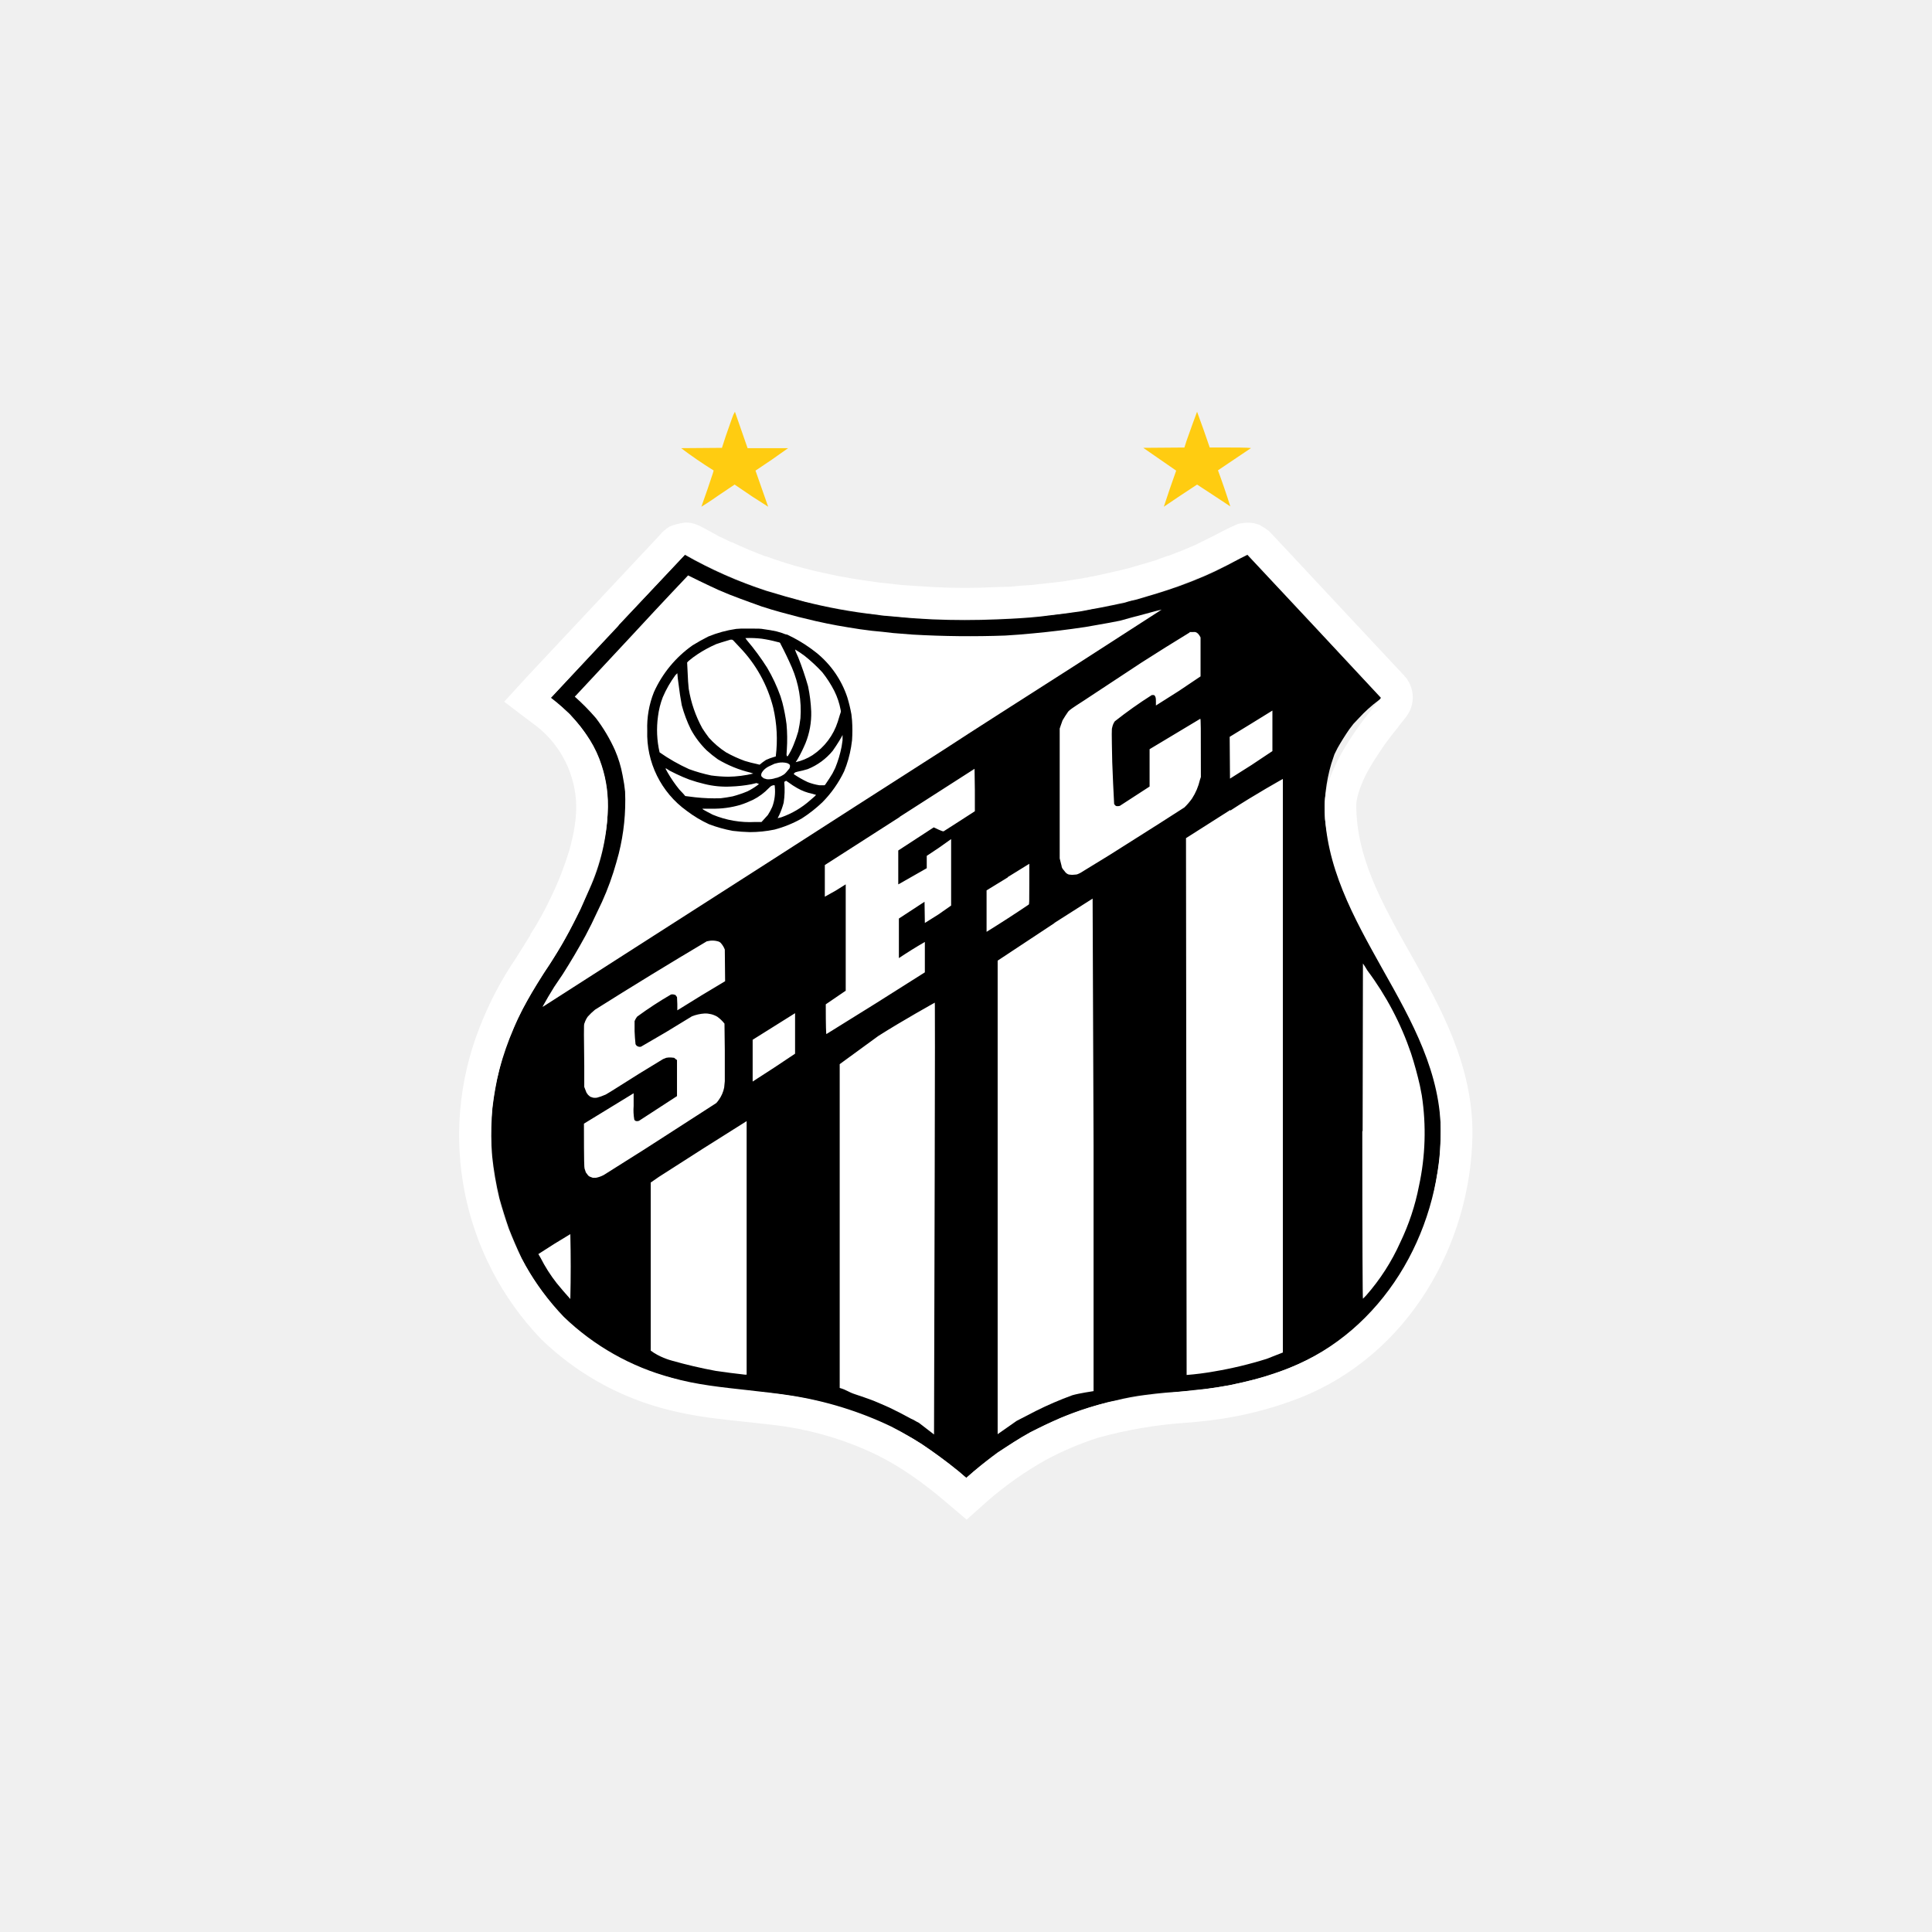
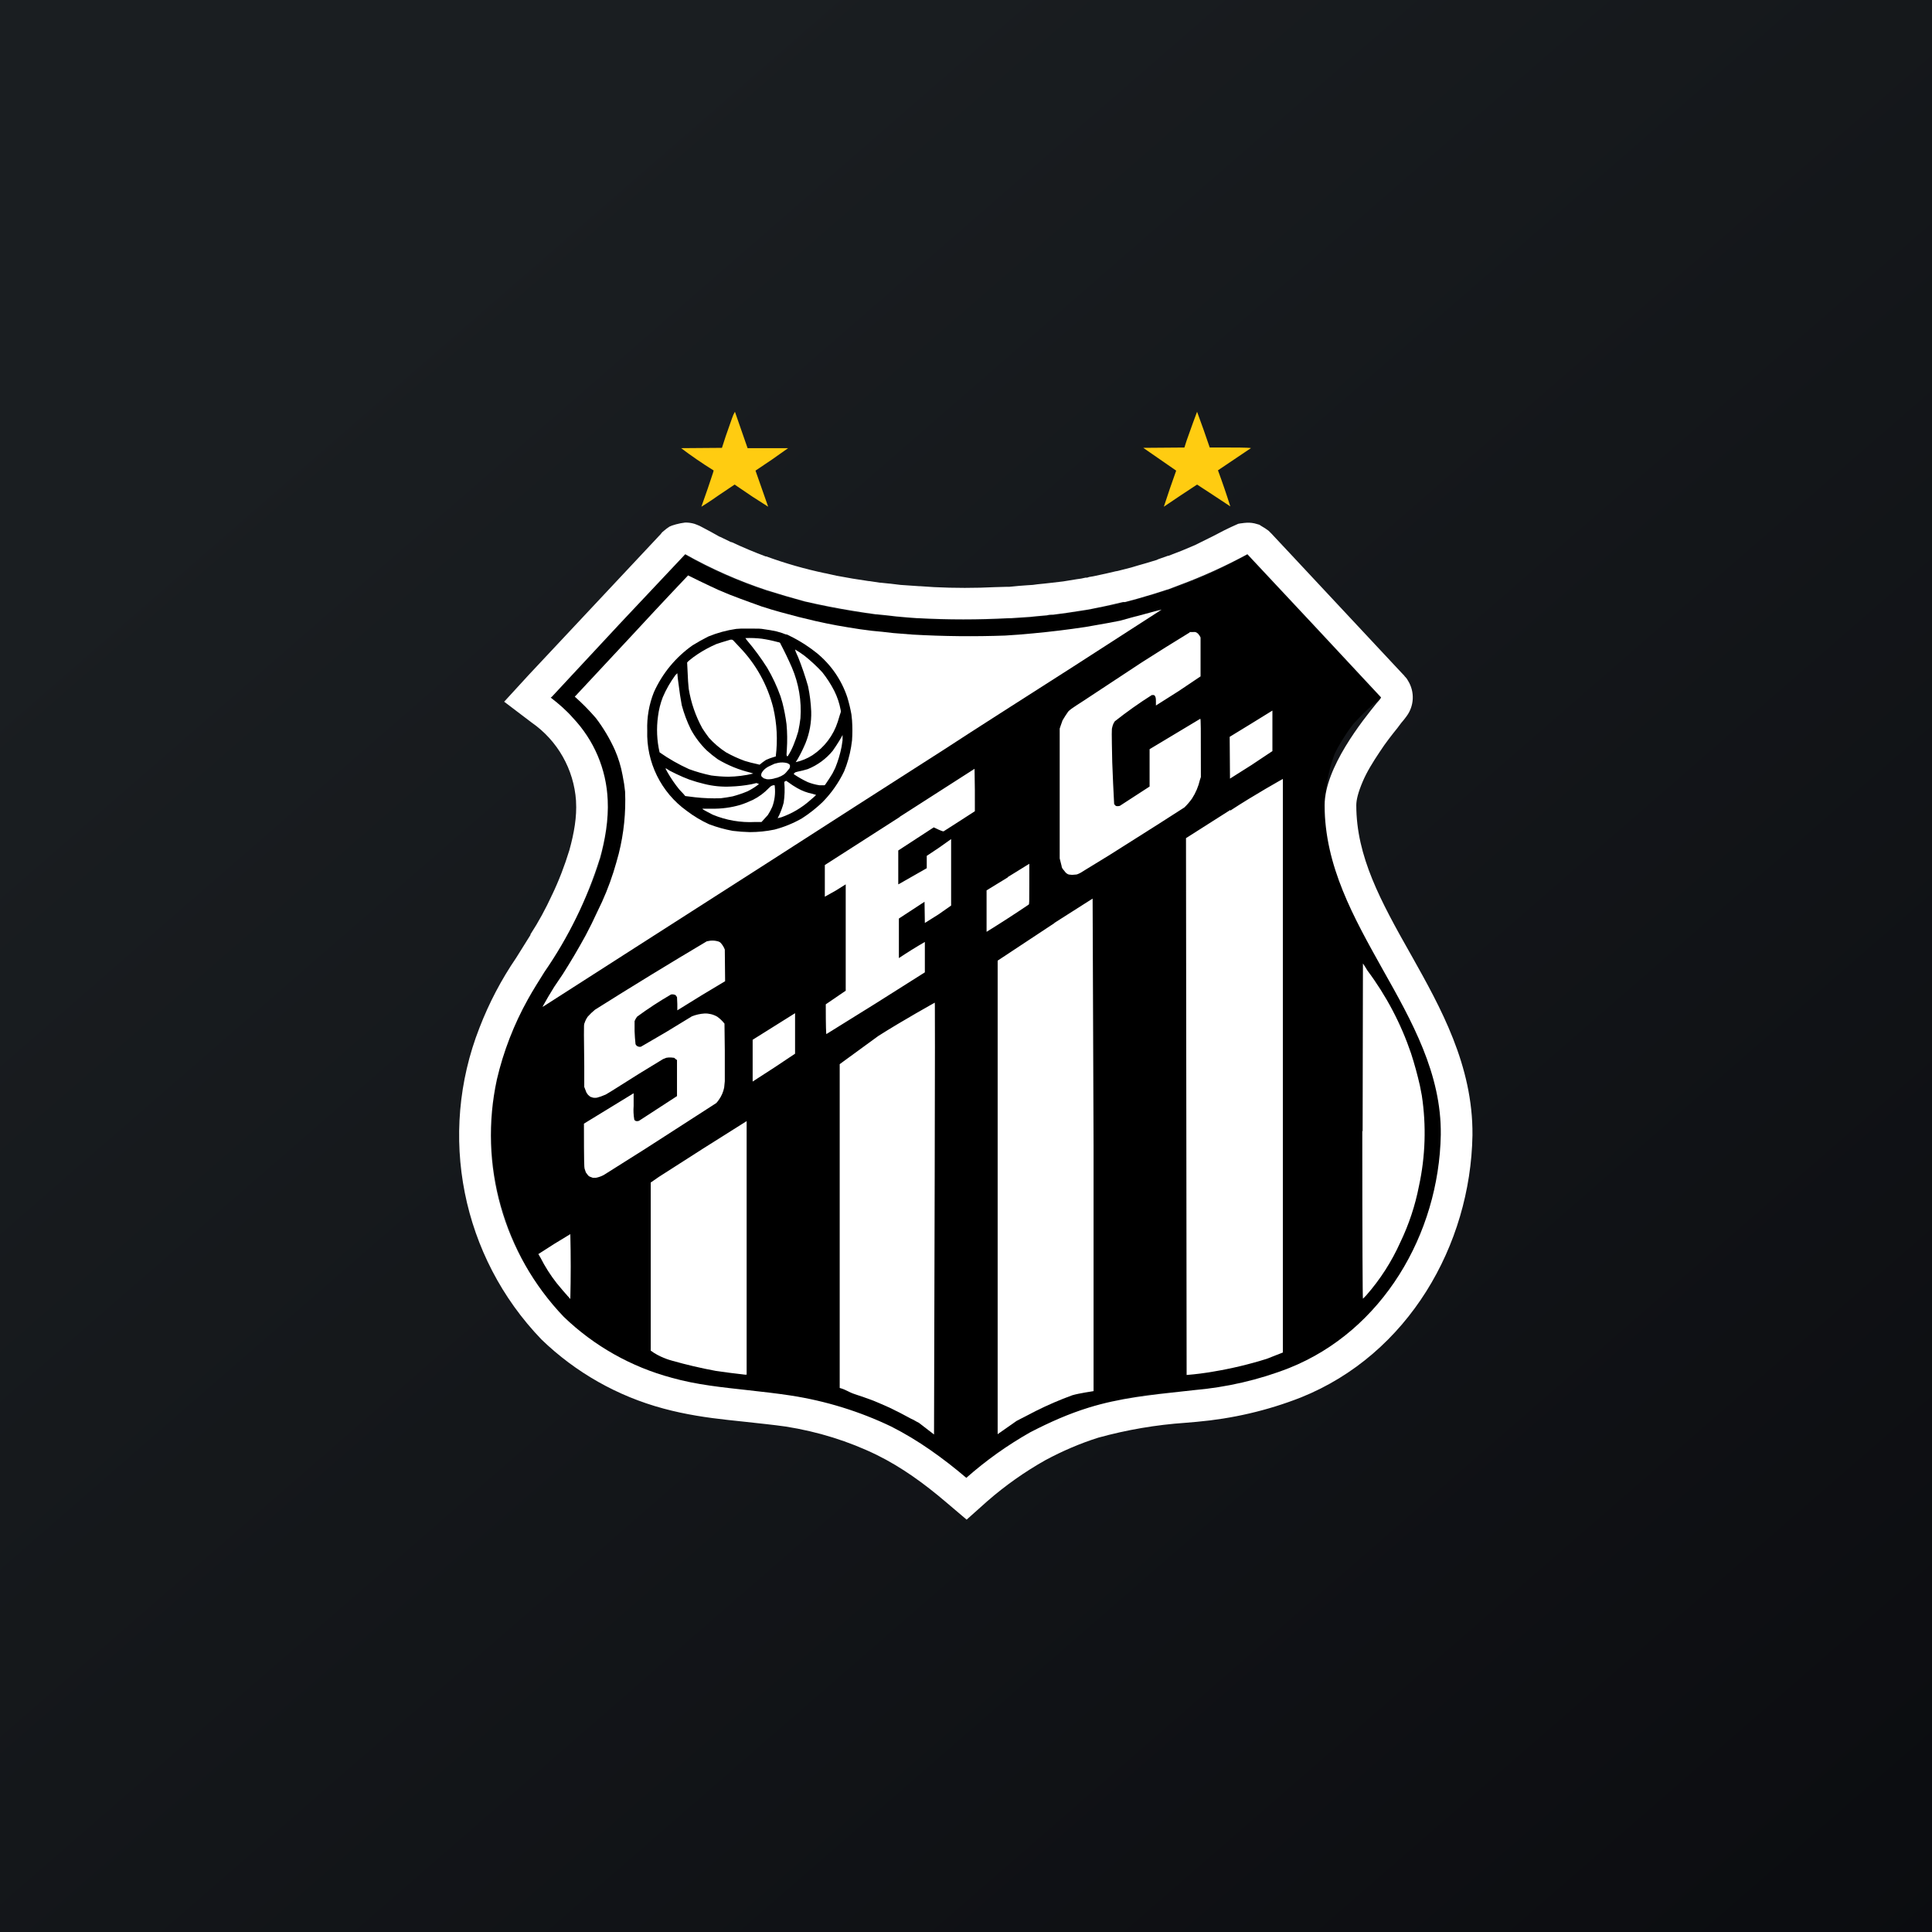
<svg xmlns="http://www.w3.org/2000/svg" viewBox="0 0 56 56">
-   <rect x="0" y="0" width="56" height="56" fill="url(#ajbwdmi00)" />
+   <rect x="0" y="0" width="56" height="56" fill="url(#g1)" />
  <g transform="translate(2.31,2.76) scale(0.9175)">
    <path d="m35.3 10-.13.35-.2.56-.07.22-1.3.01.52.36.52.36-.2.57-.19.57.52-.35.53-.35.52.34a28.72 28.72 0 0 0 .53.35 24.41 24.41 0 0 0-.39-1.14 116.41 116.41 0 0 1 1.04-.7c0-.01-.14-.02-.65-.02h-.65a41.42 41.42 0 0 0-.4-1.13Zm-14.69.2-.2.57-.12.37-1.29.01a13.62 13.62 0 0 0 1.02.7c.02 0 0 .04-.18.58l-.2.57s.25-.15.53-.35l.52-.35.56.38.5.32-.2-.57-.2-.57.52-.35.51-.36H21.1L20.7 10a1 1 0 0 0-.09.2Z" fill="#FC1" />
    <path d="m17.03 16.75-2.12 2.26-.03.04a9.31 9.31 0 0 1 .6.5 5.5 5.5 0 0 1 .64.82 3.43 3.43 0 0 1 .37.8 3.97 3.97 0 0 1 .19 1.48 6.52 6.52 0 0 1-.57 2.42l-.14.31-.15.34-.2.39a18.44 18.44 0 0 1-.36.67l-.16.27a16.4 16.4 0 0 1-.47.74 16.78 16.78 0 0 0-.67 1.14l-.18.36-.11.27-.12.28a5.86 5.86 0 0 0-.3.97 10.44 10.44 0 0 0-.21 1.18 9.52 9.52 0 0 0-.03 1.2l.02.32a10.63 10.63 0 0 0 .23 1.34 16.32 16.32 0 0 0 .3.96 16.2 16.2 0 0 0 .4.93 7.74 7.74 0 0 0 1.33 1.87 6.95 6.95 0 0 0 .48.43l.21.17a7.67 7.67 0 0 0 2.73 1.32 11.73 11.73 0 0 0 2.74.44 11.59 11.59 0 0 1 4.89 1.48l.26.16a19.52 19.52 0 0 1 .9.65l.29.23.18.16.04.03.24-.21a13.65 13.65 0 0 1 .76-.6l.28-.18a14.15 14.15 0 0 1 .48-.3l.25-.14a22.94 22.94 0 0 1 .99-.47 13.85 13.85 0 0 1 1.18-.41l.29-.08.27-.06a7.83 7.83 0 0 1 .91-.17l.33-.04.3-.03.26-.02.3-.02a11.05 11.05 0 0 0 1.08-.13l.37-.06a22.25 22.25 0 0 0 .98-.23l.33-.1a8.61 8.61 0 0 0 2.54-1.32 11.05 11.05 0 0 0 .55-.5 11.38 11.38 0 0 0 .69-.78 9.52 9.52 0 0 0 .7-1.16 9.88 9.88 0 0 0 .65-1.8 16.64 16.64 0 0 0 .18-.97l.04-.3.02-.3a12.48 12.48 0 0 0 0-1.18 10.15 10.15 0 0 0-.3-1.62 21.16 21.16 0 0 0-.26-.75 14.62 14.62 0 0 0-.57-1.2 12.01 12.01 0 0 0-.73-1.16l-.2-.32-.2-.34a20.48 20.48 0 0 1-.62-1.2l-.14-.33a8.92 8.92 0 0 1-.62-2.33 5.13 5.13 0 0 1 .2-1.75l.1-.3.1-.2a7.9 7.9 0 0 1 .37-.59l.13-.17.17-.18a4.38 4.38 0 0 1 .62-.56c.08-.06.1-.07.08-.08a1570.75 1570.75 0 0 0-4.22-4.52l-.24.12a17.06 17.06 0 0 1-.78.4l-.33.15a14.17 14.17 0 0 1-.81.32l-.38.13a21.04 21.04 0 0 1-.65.2l-.3.09c-.1.02-.27.06-.38.1l-.38.08-.4.08-.28.05-.3.06a26.13 26.13 0 0 1-.91.12l-.4.05-.32.03-.27.02-.34.02-.44.02a24.72 24.72 0 0 1-2.04 0l-.5-.03a19.48 19.48 0 0 1-.6-.05l-.35-.03c-.09 0-.24-.03-.33-.04A16.38 16.38 0 0 1 22.9 16a31.28 31.28 0 0 1-1.2-.34 13.93 13.93 0 0 1-2.58-1.14l-2.1 2.23Z" />
    <path d="M14.18 18.32a4219 4219 0 0 1 4.18-4.46l.03-.04.02-.02a.94.94 0 0 1 .06-.05l.06-.05.1-.07c.07-.04.31-.11.5-.13a1 1 0 0 1 .29.04l.08.03a1.1 1.1 0 0 1 .17.08 15.8 15.8 0 0 1 .55.3h.01l.35.17h.02a14.39 14.39 0 0 0 1.07.45h.02a13.55 13.55 0 0 0 1.85.53h.01l.36.08a21.5 21.5 0 0 0 1.02.17h.02l.33.05h.02l.29.03h.01l.33.04a25.1 25.1 0 0 0 .58.04h.03l.45.03a19.55 19.55 0 0 0 1.94 0h.01l.35-.01h.08l.31-.03.27-.02.16-.01.15-.02.2-.02.18-.02.43-.05.43-.07.14-.02.14-.03h.05l.06-.02.12-.02.05-.01.37-.08.3-.07.06-.01a18.66 18.66 0 0 0 .43-.11l.2-.06.28-.08.33-.1.04-.02.31-.11h.02a15.56 15.56 0 0 0 .84-.34l.2-.1a20.42 20.42 0 0 0 .73-.37 10.06 10.06 0 0 1 .43-.2 1.01 1.01 0 0 1 .13-.02c.02 0 .23-.05.47.03l.07.02.06.04a1.85 1.85 0 0 1 .23.15l.02.02.02.02.01.01.02.02.03.03.13.14.45.48a5104.67 5104.67 0 0 1 2.98 3.19l.58.62.04.04.01.02h.01v.01l.03.03.04.05.03.05a1 1 0 0 1-.05 1.14 2.77 2.77 0 0 1-.16.2l-.12.16c-.16.2-.37.46-.57.77-.2.3-.4.62-.53.93-.14.33-.2.57-.2.74 0 1.62.77 3.03 1.72 4.71l.04.07c.89 1.59 1.93 3.44 1.91 5.64v.01c-.06 3.47-2.03 6.92-5.42 8.28-1.07.42-2.17.67-3.29.77l-.35.03a14 14 0 0 0-2.76.47c-.57.18-1.13.42-1.67.71a11 11 0 0 0-1.84 1.3l-.65.58-.66-.56c-.68-.58-1.4-1.1-2.17-1.48-.9-.44-1.87-.74-2.88-.9-.42-.06-.84-.1-1.28-.15l-.56-.06c-.64-.07-1.33-.17-2.03-.36a8.84 8.84 0 0 1-3.85-2.18 9.3 9.3 0 0 1-1.96-9.85 10.84 10.84 0 0 1 1.16-2.21l.05-.08.4-.64v-.02c.26-.4.48-.81.67-1.22v-.01l.01-.01c.22-.46.4-.93.55-1.42.15-.54.24-1.06.21-1.54v-.02a3.28 3.28 0 0 0-1.4-2.47l-.87-.66.77-.84Zm2.25 5.8a13.24 13.24 0 0 1-1.75 3.58c-.18.29-.36.57-.52.86a9.84 9.84 0 0 0-.98 2.53 8.3 8.3 0 0 0 2.11 7.5 7.84 7.84 0 0 0 3.42 1.93c.78.22 1.59.3 2.4.39.45.05.9.1 1.36.17 1.1.17 2.17.5 3.17.98.85.43 1.64 1 2.37 1.62a12 12 0 0 1 2.02-1.44c.6-.31 1.2-.58 1.85-.78.97-.3 1.96-.4 2.95-.51l.36-.04c1.04-.09 2.05-.32 3.02-.7 2.95-1.18 4.73-4.23 4.79-7.37.02-1.93-.91-3.58-1.84-5.23-.91-1.63-1.83-3.26-1.83-5.18 0-1.19 1.21-2.69 1.64-3.22.1-.11.15-.18.14-.19a1625.82 1625.82 0 0 0-4.22-4.52 16.76 16.76 0 0 1-2.16.98l-.34.13-.04.01a20.2 20.2 0 0 1-.88.27l-.07.02-.37.1h-.07a21.03 21.03 0 0 1-.7.16l-.06.01-.24.05-.17.03-.13.02a25.26 25.26 0 0 1-.9.13c-.06 0-.13 0-.2.02a58.88 58.88 0 0 1-.34.03l-.19.02-.15.01a41.73 41.73 0 0 1-.45.03h-.08a26.87 26.87 0 0 1-2.87 0h-.03a19.46 19.46 0 0 1-.61-.05h-.01l-.34-.04-.3-.03h-.03l-.35-.05-.38-.06a24.39 24.39 0 0 1-1.53-.3 32.94 32.94 0 0 1-1.19-.35 14.64 14.64 0 0 1-2.58-1.14l-2.1 2.23-1.46 1.57-.65.7-.04.03c.26.2.49.4.7.64a4.02 4.02 0 0 1 1.1 2.6c.03.62-.08 1.25-.25 1.86Z" fill="#fff" />
    <path d="m17.47 17.04-1.79 1.92-.04.04a7.03 7.03 0 0 1 .67.68 5.19 5.19 0 0 1 .6 1.01 3.64 3.64 0 0 1 .24.79l.05.28.03.24a6.86 6.86 0 0 1-.2 1.96l-.08.29-.09.3a8.55 8.55 0 0 1-.5 1.23l-.19.4-.19.37a21.22 21.22 0 0 1-.72 1.22l-.27.4a12.97 12.97 0 0 0-.37.63l.04-.02 2.87-1.84 4.2-2.69 2.8-1.8 2.81-1.8c.76-.5 2.58-1.66 4.05-2.6l2.73-1.76.06-.04-.2.05-.37.1-.38.1-.36.1a21.9 21.9 0 0 1-.7.13l-.4.07a28.99 28.99 0 0 1-1.64.2l-.45.04-.44.03a31.32 31.32 0 0 1-2.92-.03l-.38-.03-.25-.02a18.48 18.48 0 0 0-.66-.07 13.74 13.74 0 0 1-.76-.11l-.35-.06-.31-.06-.37-.08a22.37 22.37 0 0 1-1.1-.28l-.28-.08-.32-.1-.36-.13-.3-.11a11.86 11.86 0 0 1-.7-.28l-.28-.13a31.98 31.98 0 0 1-.68-.33s-.8.84-1.75 1.87Z" fill="#fff" />
    <path d="m20.9 16.85-.16.01a3.74 3.74 0 0 0-.88.24 5.98 5.98 0 0 0-.5.28 3.63 3.63 0 0 0-1.22 1.48 2.98 2.98 0 0 0-.21 1.21 3 3 0 0 0 1.25 2.54 3.78 3.78 0 0 0 .7.42 4.31 4.31 0 0 0 .75.21 5.47 5.47 0 0 0 .54.04 3.84 3.84 0 0 0 .78-.08 3.6 3.6 0 0 0 .86-.35 4.38 4.38 0 0 0 .65-.51 3.6 3.6 0 0 0 .69-.98 3.52 3.52 0 0 0 .22-.77l.03-.21a4.66 4.66 0 0 0 0-.63l-.02-.19a4.61 4.61 0 0 0-.13-.54 3.04 3.04 0 0 0-.98-1.41 4.57 4.57 0 0 0-.72-.47 5.98 5.98 0 0 0-.2-.1c-.04 0-.11-.03-.16-.05l-.17-.05a4.37 4.37 0 0 0-.4-.07c-.1-.02-.19-.02-.4-.02h-.32Z" />
    <path d="M35.07 16.97a84.78 84.78 0 0 0-1.52.95l-1.82 1.2c-.42.27-.44.29-.5.35a4.06 4.06 0 0 0-.18.28l-.06.17-.03.09v4.1l.06.24c0 .04.03.09.05.11l.08.1c.02.02.06.05.1.06l.1.01.13-.01c.03 0 .09-.03.13-.05l.93-.57 1.58-1 .78-.5a2.03 2.03 0 0 0 .24-.28 1.84 1.84 0 0 0 .25-.59l.03-.09c0-1.65 0-1.84-.02-1.84l-.8.48-.8.48v1.18l-.94.61a.24.24 0 0 1-.07.01c-.03 0-.05 0-.07-.02a.2.2 0 0 1-.04-.05 73.96 73.96 0 0 1-.06-1.32c-.02-.95-.02-1.05 0-1.1a.5.5 0 0 1 .08-.19 13.79 13.79 0 0 1 1.17-.83h.07a.1.1 0 0 1 .04.05c.01.02.02.05.02.15v.13l.71-.45.7-.47v-1.23a.46.46 0 0 0-.08-.12.23.23 0 0 0-.08-.05.4.4 0 0 0-.09 0h-.1Zm-14.04.18.05.07a7.71 7.71 0 0 1 .64.87 5.22 5.22 0 0 1 .42.9l.06.2a5.64 5.64 0 0 1 .13.68 5.12 5.12 0 0 1 .01.8l-.01.16.01.05h.03a2.1 2.1 0 0 0 .18-.35 3.95 3.95 0 0 0 .15-.43 4.43 4.43 0 0 0 .07-.42 3.45 3.45 0 0 0-.27-1.6 11.66 11.66 0 0 0-.36-.75c-.01-.04-.02-.04-.11-.06a4.11 4.11 0 0 0-.48-.1 3.28 3.28 0 0 0-.52-.02Zm-.47.05-.1.03a8.06 8.06 0 0 0-.35.11 3.96 3.96 0 0 0-.59.32 2.91 2.91 0 0 0-.28.21l-.05.05.03.6.02.23a3.9 3.9 0 0 0 .43 1.25 4.37 4.37 0 0 0 .21.3 2.7 2.7 0 0 0 .54.46 3.98 3.98 0 0 0 .59.27 4.18 4.18 0 0 0 .39.1l.08.02a1.92 1.92 0 0 1 .2-.15l.12-.05.12-.04.07-.02a4.38 4.38 0 0 0-.08-1.54 4.24 4.24 0 0 0-1.06-1.91l-.15-.16c-.06-.07-.08-.08-.1-.08h-.04Zm2.06.38.08.18a9.58 9.58 0 0 1 .31.91 4.83 4.83 0 0 1 .1.8 2.48 2.48 0 0 1-.18 1 4.7 4.7 0 0 1-.24.49l-.07.11a1.63 1.63 0 0 0 .53-.22 2 2 0 0 0 .8-1.06l.07-.23c.03-.08.03-.09.02-.14a2.26 2.26 0 0 0-.2-.6 3.52 3.52 0 0 0-.38-.59 5.01 5.01 0 0 0-.56-.52 3.16 3.16 0 0 0-.3-.2l.02.07Zm-3.8.74a3.47 3.47 0 0 0-.4.7 2.55 2.55 0 0 0-.15.6 3.13 3.13 0 0 0 .05 1.14 5.77 5.77 0 0 0 .93.53 5 5 0 0 0 .7.2 4.34 4.34 0 0 0 .54.04 3.57 3.57 0 0 0 .79-.1c.01 0 .01 0 0 0l-.09-.03a3.7 3.7 0 0 1-1.03-.42 3.93 3.93 0 0 1-.35-.28 2.8 2.8 0 0 1-.5-.66 4.22 4.22 0 0 1-.29-.77 10.38 10.38 0 0 1-.1-.66 4.3 4.3 0 0 1-.04-.35l-.06.06ZM37 19.86l-.67.41.01 1.32.68-.43.66-.44v-1.28l-.68.42Zm-12.93.41-.07.12a5.56 5.56 0 0 1-.21.32 1.98 1.98 0 0 1-.79.58 3.26 3.26 0 0 1-.32.08l-.07.02-.04.03-.01.03a3.23 3.23 0 0 0 .44.25 1.75 1.75 0 0 0 .37.1h.14c.03 0 .03 0 .07-.06l.1-.15.1-.16.09-.18a3.58 3.58 0 0 0 .2-.67l.03-.2v-.17l-.03.06Zm-2 .82-.12.03-.15.07a.62.62 0 0 0-.17.11.48.48 0 0 0-.08.1.16.16 0 0 0-.02.07c0 .02 0 .04.02.06l.06.05.1.03a.7.7 0 0 0 .28-.04c.04 0 .12-.04.17-.06.07-.04.1-.05.16-.12l.1-.12a.17.17 0 0 0 .02-.07c0-.02 0-.04-.02-.06a.24.24 0 0 0-.07-.04.63.63 0 0 0-.28-.01Zm-3.56.19.06.11a4.04 4.04 0 0 0 .37.54l.14.15.05.06.32.04a5.6 5.6 0 0 0 .8.03 5.04 5.04 0 0 0 .38-.06 3.8 3.8 0 0 0 .47-.16 2.12 2.12 0 0 0 .31-.19l.05-.04-.08-.03-.17.04a4.26 4.26 0 0 1-.64.07 2.83 2.83 0 0 1-.83-.08 4.65 4.65 0 0 1-.48-.14l-.2-.08a6.5 6.5 0 0 1-.42-.2l-.11-.07h-.02Zm7.4 1.52-2.37 1.52v1l.34-.19.32-.2v3.36l-.63.43c0 .72.01.94.02.94l1.56-.97 1.55-.98v-.96a14.33 14.33 0 0 0-.82.51v-1.25l.81-.53.01.67.43-.27.4-.28v-2.1l-.38.27-.39.26v.39l-.86.49-.04.02v-1.07l1.12-.73.15.07c.14.06.15.06.17.05l.5-.32.48-.31a47 47 0 0 0-.01-1.34l-2.37 1.52Zm-3.62-1.13c-.03.02-.03.03-.03.04a2.67 2.67 0 0 1-.02.64 2.34 2.34 0 0 1-.14.39l-.05.1.12-.03a2.75 2.75 0 0 0 .9-.53l.15-.13c.05-.05.05-.05.03-.05l-.1-.03a1.59 1.59 0 0 1-.48-.18 2.63 2.63 0 0 1-.29-.19l-.06-.04s-.02 0-.03.02Zm14.06.91-1.4.89.02 16.96a8.91 8.91 0 0 0 .86-.11 12.41 12.41 0 0 0 1.67-.4l.51-.2V21.6s-.9.5-1.66 1Zm-14.46-.77c-.03 0-.05.01-.12.08a1.84 1.84 0 0 1-.5.37 3.18 3.18 0 0 1-.4.16 2.99 2.99 0 0 1-.9.12h-.3l.03.03a7.76 7.76 0 0 0 .3.16 3.07 3.07 0 0 0 1.34.23h.2l.2-.22a1.85 1.85 0 0 0 .14-.26 1.4 1.4 0 0 0 .08-.63c0-.05 0-.05-.02-.05h-.05Zm7.43 2.9-.67.41v1.31a40.32 40.32 0 0 0 1.33-.86c.02-.02.02-.05.02-.65v-.64l-.68.42Zm1.48 1.44L29 27.34V42.3l.6-.42a42.87 42.87 0 0 1 .6-.31 10.8 10.8 0 0 1 1.16-.5c.2-.06.67-.13.67-.13v-7.78L32 25.38l-1.21.77Zm-10.88.56-.11.02a155.01 155.01 0 0 0-3.53 2.16 2.07 2.07 0 0 0-.23.22.74.74 0 0 0-.1.2c-.02.03-.02.08-.02.37l.01.99v.66l.07.18.05.07.07.06.09.03a.4.4 0 0 0 .12 0l.13-.04.15-.06.15-.09.16-.1a60.95 60.95 0 0 1 1.5-.93l.1-.04a.6.6 0 0 1 .15-.01l.1.01.06.05.03.02v1.14l-1.2.78a.18.18 0 0 1-.08.01.1.1 0 0 1-.05-.02l-.02-.03a1.73 1.73 0 0 1-.02-.43v-.4l-1.57.96c0 1.29.01 1.37.02 1.42l.04.12.06.08c.02.03.05.05.08.06l.08.03h.1a.86.86 0 0 0 .25-.09l1.3-.82 1.63-1.05a158.74 158.74 0 0 1 .62-.4.92.92 0 0 0 .08-.1 1 1 0 0 0 .17-.39l.02-.2v-.97l-.01-.85a1.08 1.08 0 0 0-.23-.22.75.75 0 0 0-.4-.1 1.29 1.29 0 0 0-.4.09l-.82.5-.79.46a.2.2 0 0 1-.07 0 .2.2 0 0 1-.05-.02.17.17 0 0 1-.05-.06 5.41 5.41 0 0 1-.03-.41v-.32a.61.61 0 0 1 .08-.14 11.75 11.75 0 0 1 1.07-.7.2.2 0 0 1 .09 0l.06.02c0 .02.03.04.04.06l.01.22v.2l.76-.47.75-.45-.01-1a.66.66 0 0 0-.12-.2.18.18 0 0 0-.1-.06.64.64 0 0 0-.24-.02Zm20.6 6.01c0 3.53.01 5.3.02 5.3l.1-.1a6.68 6.68 0 0 0 1.08-1.68 7.3 7.3 0 0 0 .59-1.78 7.9 7.9 0 0 0 .09-2.86l-.06-.31a11.56 11.56 0 0 0-.28-1.02 9.44 9.44 0 0 0-1.38-2.62 3.1 3.1 0 0 0-.14-.22l-.01 5.3Zm-15.29-3-1.22.89v10.23c.22.06.27.13.49.2a14.78 14.78 0 0 1 .57.2l.26.11.25.11a13.03 13.03 0 0 1 .68.35c.08.03.18.1.25.13l.48.37c.04-14.44.03-13.64.02-13.64 0 0-1.01.56-1.78 1.05Zm-3.3-.3-.67.42v1.32a59.07 59.07 0 0 0 1.34-.88V29l-.67.42Zm-2.24 3.86-1.39.89-.26.18v5.31c.26.2.6.3.68.32a14.99 14.99 0 0 0 1.37.32 25.8 25.8 0 0 0 .93.12h.05v-8.01l-1.38.87Zm-4.7 3.01-.5.32.07.12a4.87 4.87 0 0 0 .51.8 12.09 12.09 0 0 0 .43.5 42.45 42.45 0 0 0 0-2.05l-.51.31Z" fill="#fff" />
    <defs>
-       <linearGradient x1="10.42" y1="9.71" x2="68.15" y2="76.02" gradientUnits="userSpaceOnUse">
+       <linearGradient id="g1" x1="10.42" y1="9.71" x2="68.15" y2="76.02" gradientUnits="userSpaceOnUse">
        <stop stop-color="#1A1E21" />
        <stop offset="1" stop-color="#06060A" />
      </linearGradient>
    </defs>
  </g>
</svg>
